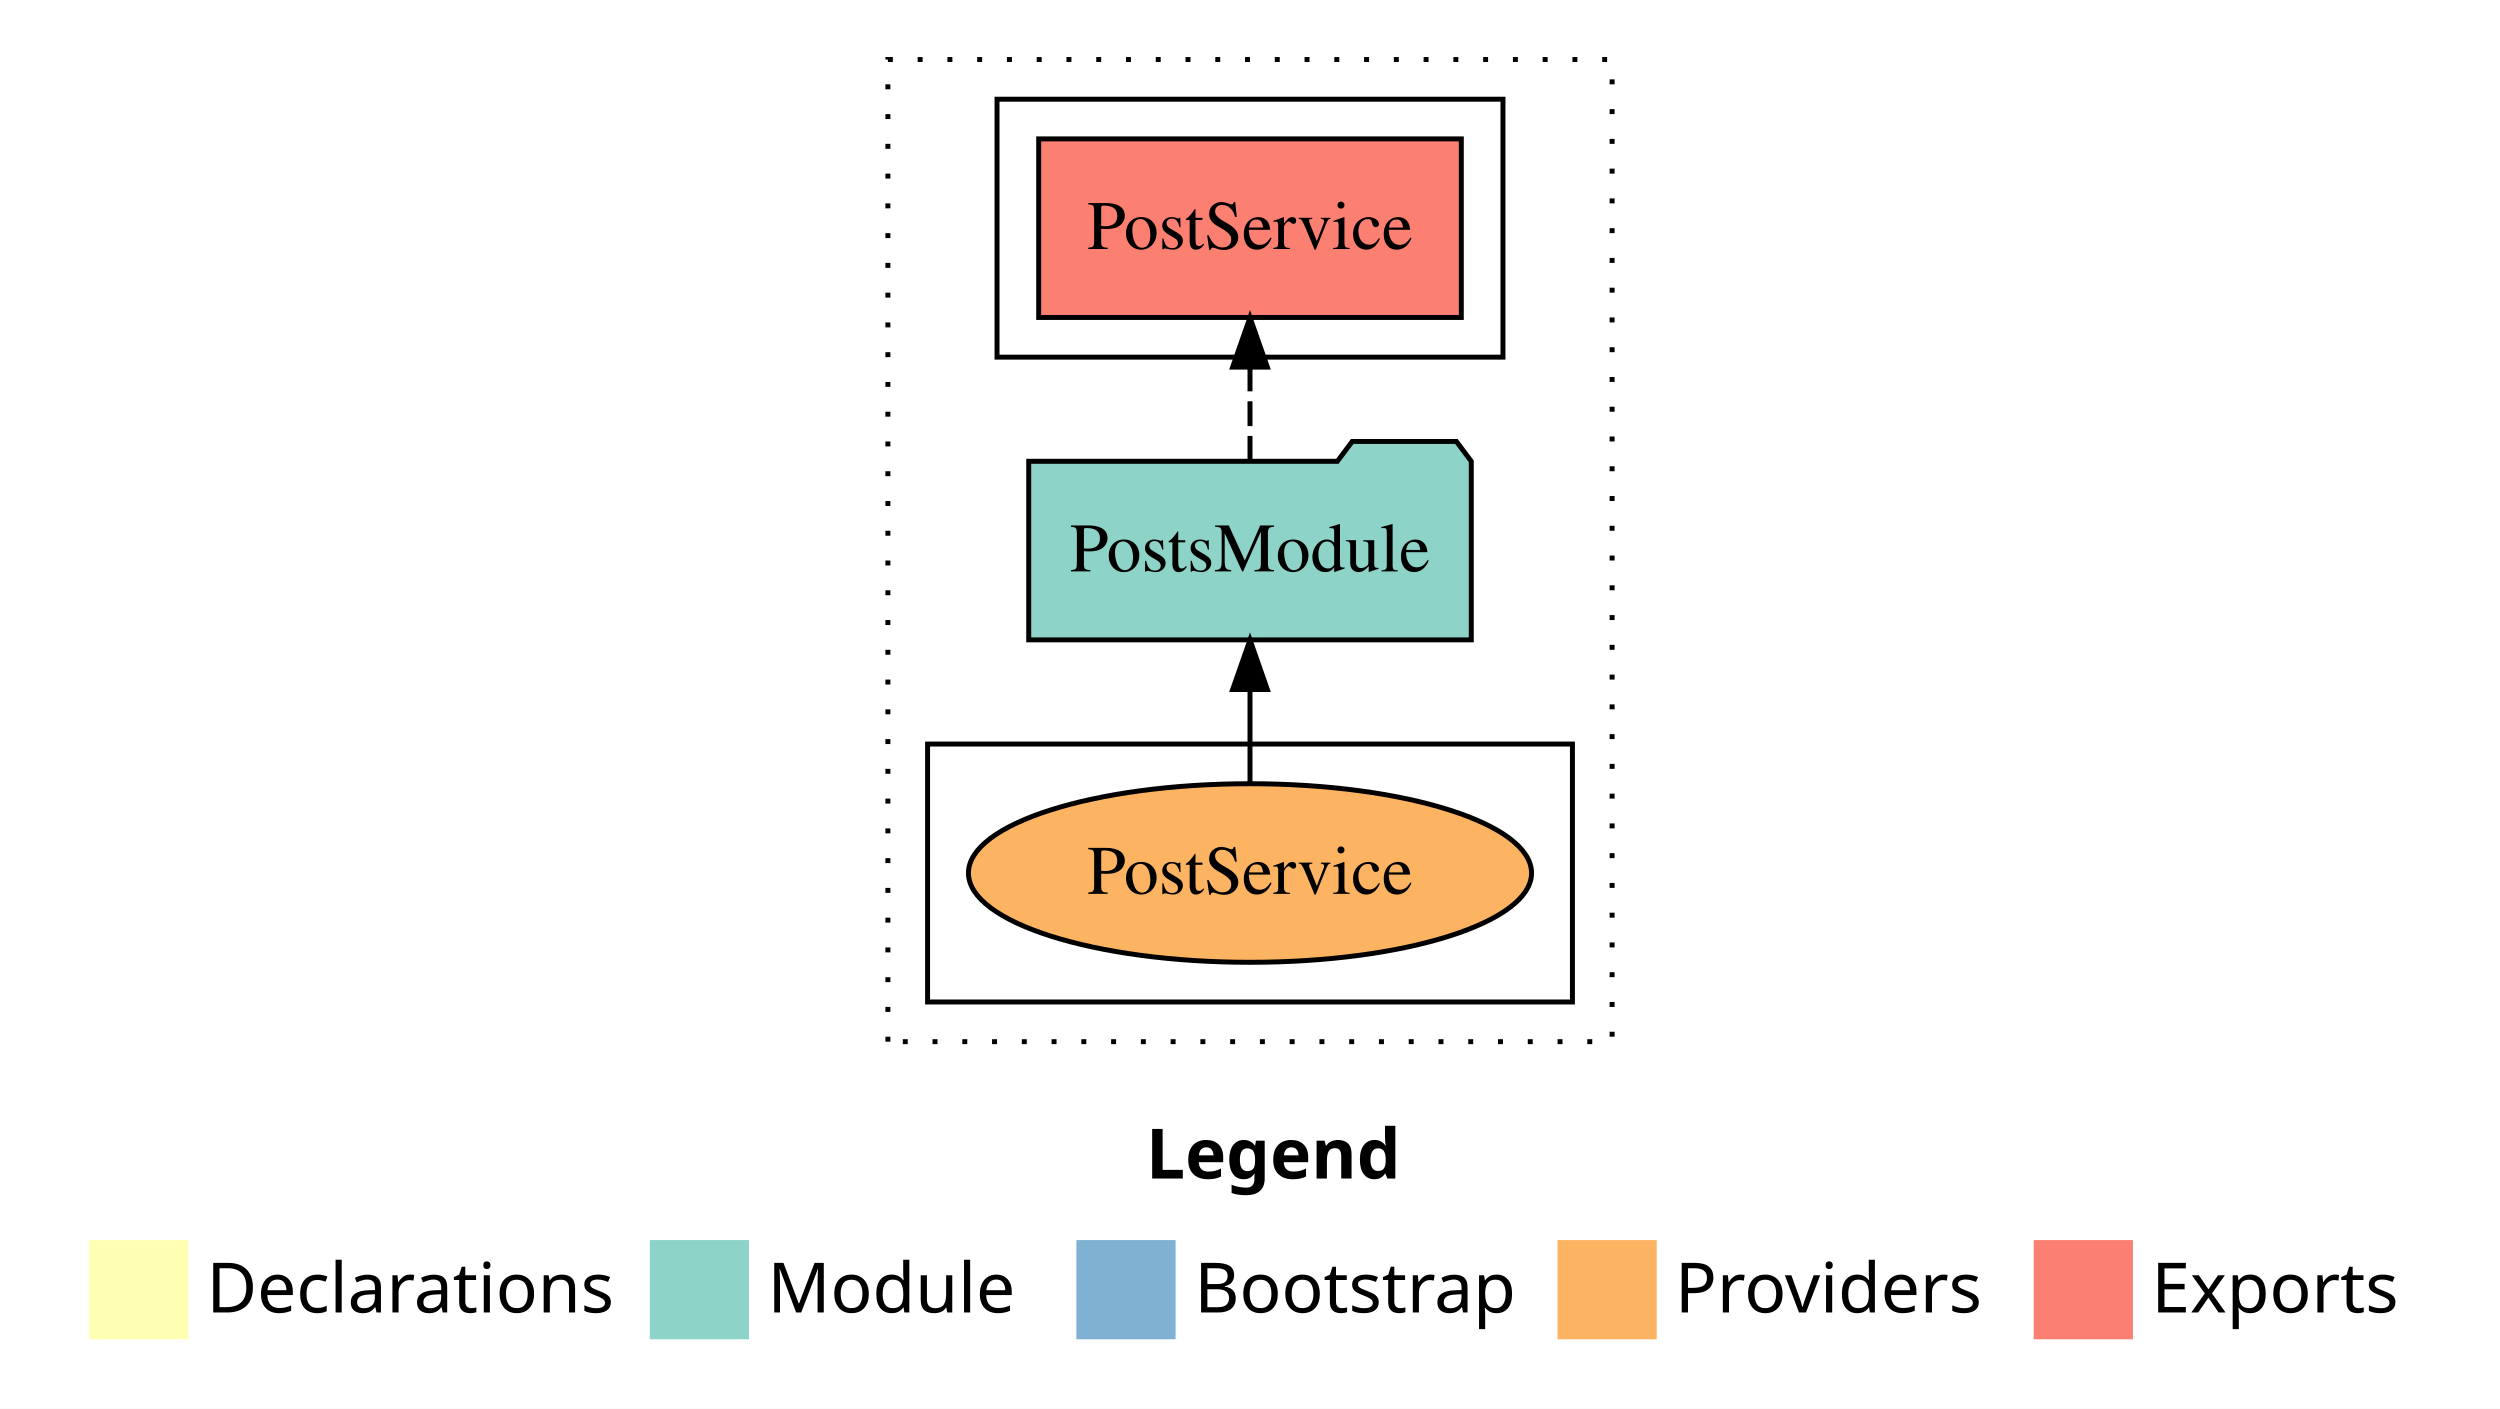
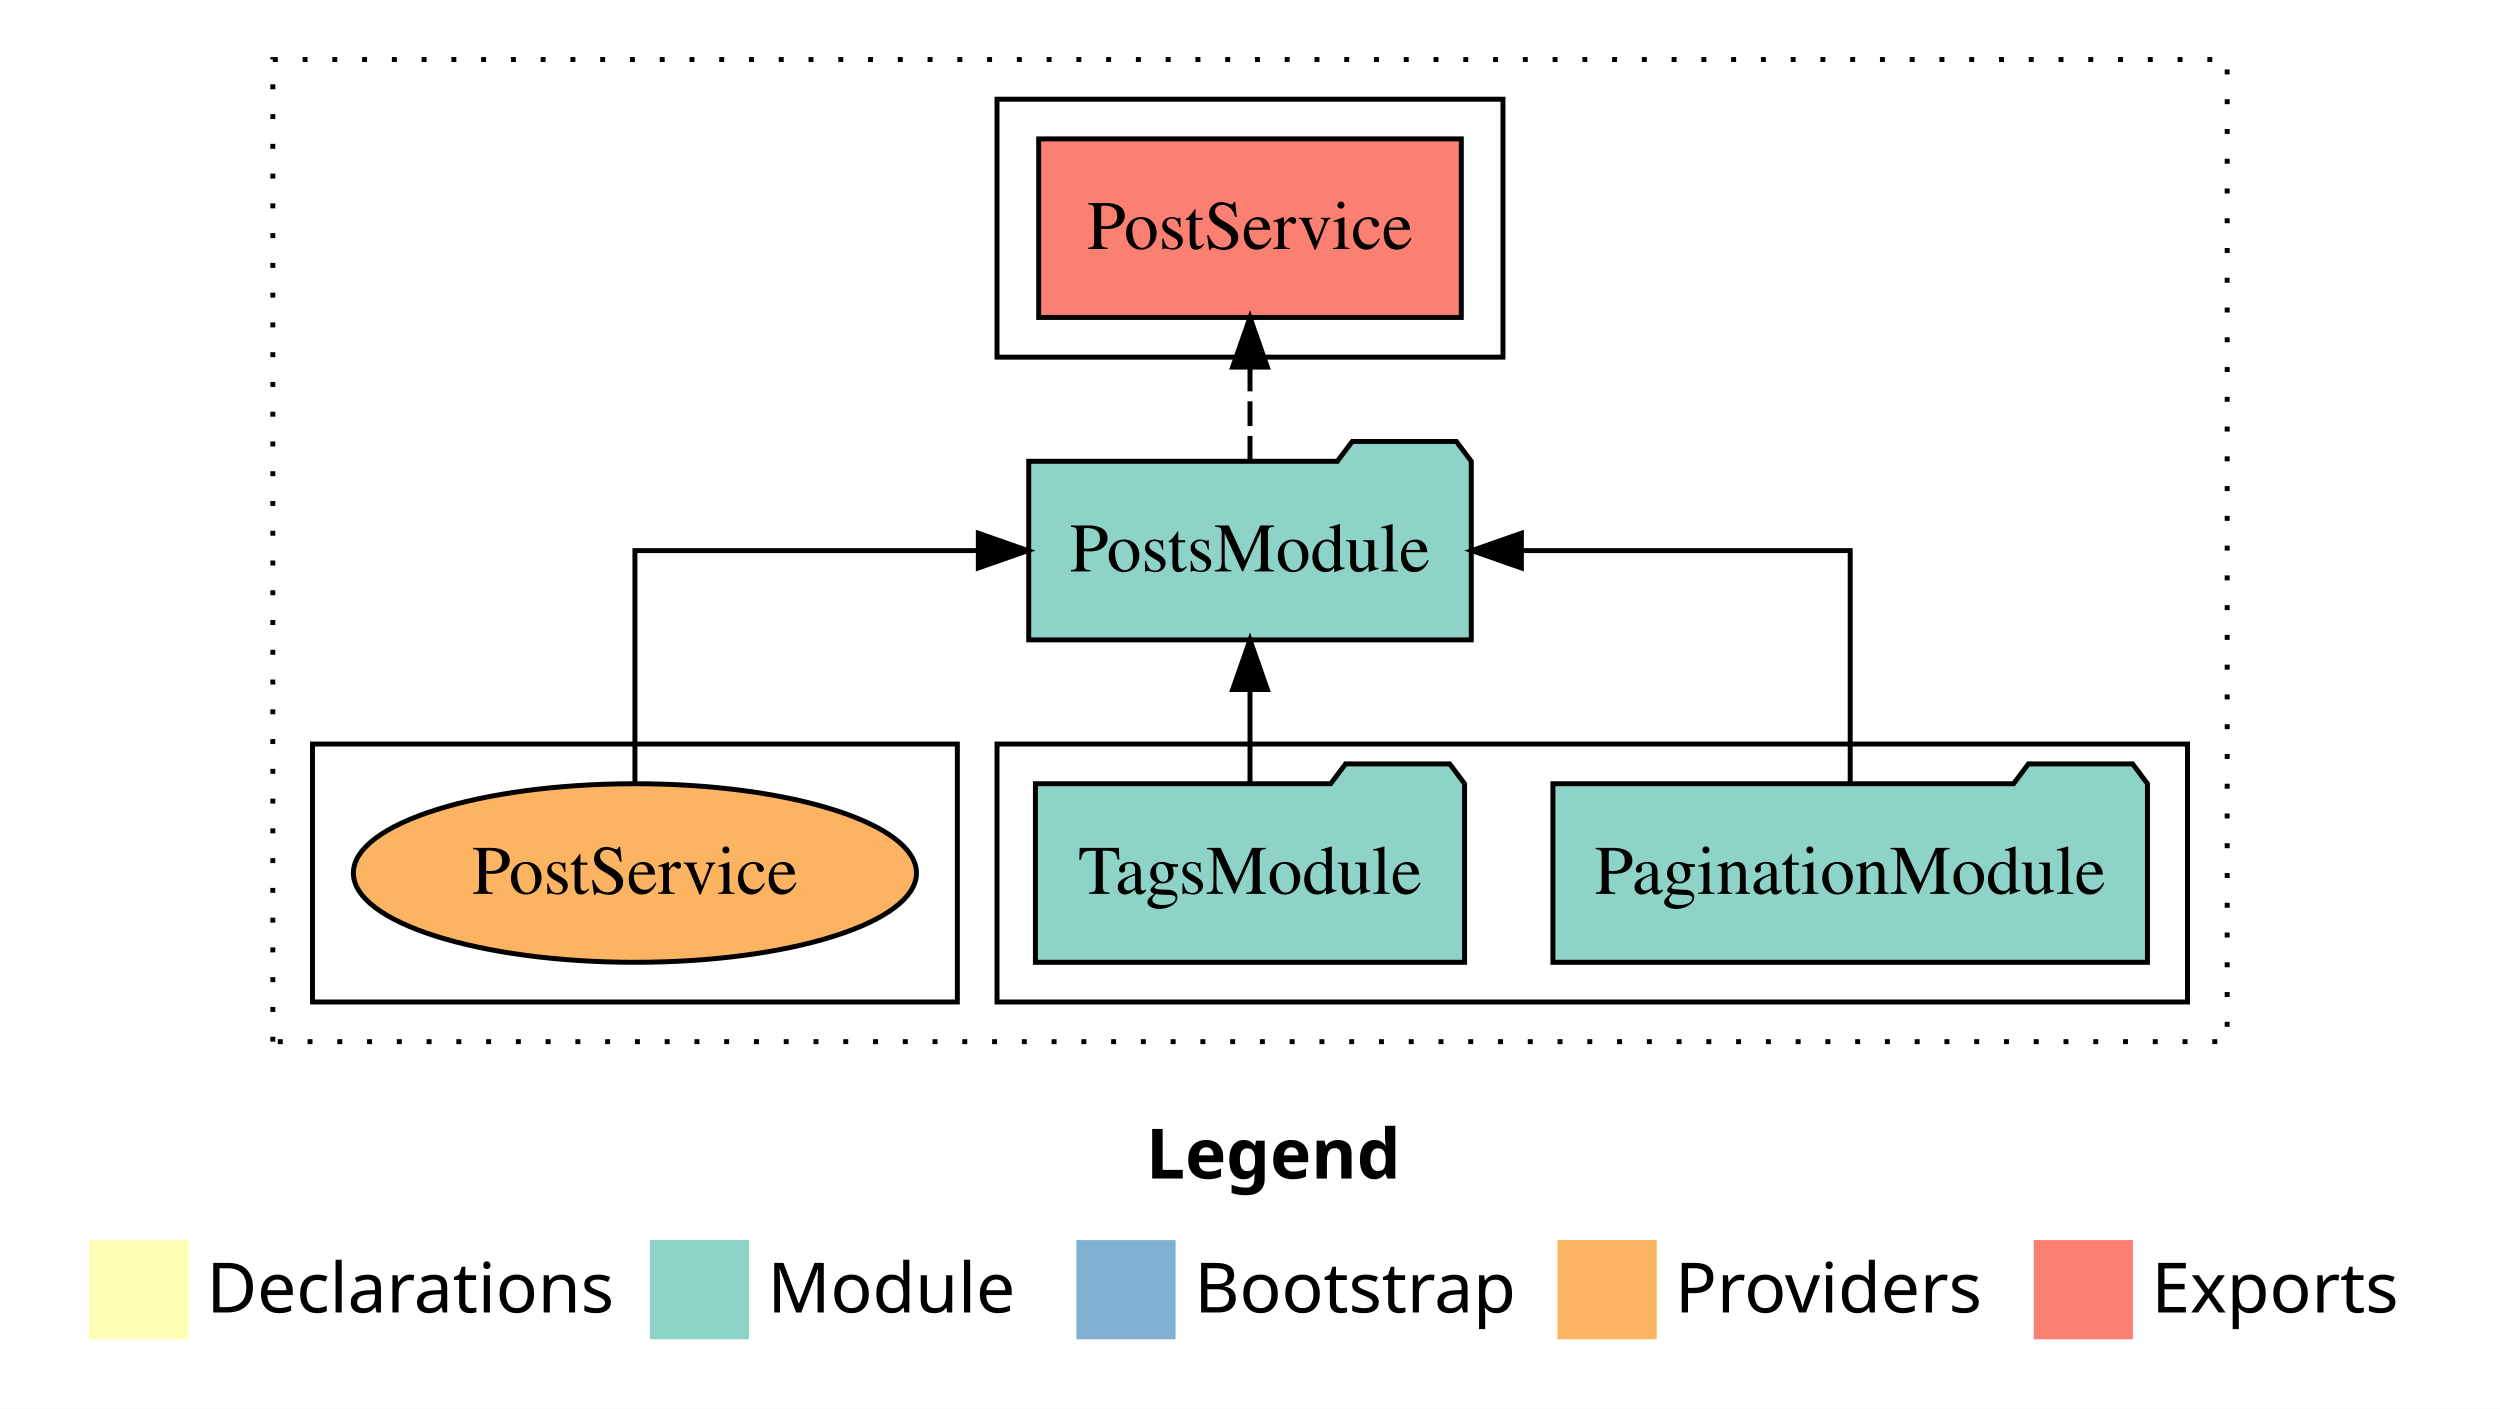
<svg xmlns="http://www.w3.org/2000/svg" width="504pt" height="284pt" viewBox="0.00 0.00 504.00 284.00">
  <g id="graph0" class="graph" transform="scale(1 1) rotate(0) translate(4 280)">
    <polygon fill="white" stroke="transparent" points="-4,4 -4,-280 500,-280 500,4 -4,4" />
    <text text-anchor="start" x="227.01" y="-42.4" font-family="Times-12" font-weight="bold" font-size="14.00">Legend</text>
    <polygon fill="#ffffb3" stroke="transparent" points="14,-10 14,-30 34,-30 34,-10 14,-10" />
    <text text-anchor="start" x="37.63" y="-15.4" font-family="Times-12" font-size="14.00">  Declarations</text>
    <polygon fill="#8dd3c7" stroke="transparent" points="127,-10 127,-30 147,-30 147,-10 127,-10" />
    <text text-anchor="start" x="150.73" y="-15.4" font-family="Times-12" font-size="14.00">  Module</text>
    <polygon fill="#80b1d3" stroke="transparent" points="213,-10 213,-30 233,-30 233,-10 213,-10" />
    <text text-anchor="start" x="236.78" y="-15.4" font-family="Times-12" font-size="14.00">  Bootstrap</text>
    <polygon fill="#fdb462" stroke="transparent" points="310,-10 310,-30 330,-30 330,-10 310,-10" />
    <text text-anchor="start" x="333.67" y="-15.4" font-family="Times-12" font-size="14.00">  Providers</text>
    <polygon fill="#fb8072" stroke="transparent" points="406,-10 406,-30 426,-30 426,-10 406,-10" />
    <text text-anchor="start" x="429.73" y="-15.4" font-family="Times-12" font-size="14.00">  Exports</text>
    <g id="clust1" class="cluster">
-       <polygon fill="none" stroke="black" stroke-dasharray="1,5" points="175,-70 175,-268 321,-268 321,-70 175,-70" />
+       <polygon fill="none" stroke="black" stroke-dasharray="1,5" points="51,-70 51,-268 445,-268 445,-70 51,-70" />
+     </g>
+     <g id="clust3" class="cluster">
+       <polygon fill="none" stroke="black" points="197,-78 197,-130 437,-130 437,-78 197,-78" />
+     </g>
+     <g id="clust6" class="cluster">
+       <polygon fill="none" stroke="black" points="59,-78 59,-130 189,-130 189,-78 59,-78" />
    </g>
    <g id="clust4" class="cluster">
      <polygon fill="none" stroke="black" points="197,-208 197,-260 299,-260 299,-208 197,-208" />
    </g>
-     <g id="clust6" class="cluster">
-       <polygon fill="none" stroke="black" points="183,-78 183,-130 313,-130 313,-78 183,-78" />
+     <g id="node1" class="node">
+       <polygon fill="#8dd3c7" stroke="black" points="428.93,-122 425.93,-126 404.93,-126 401.93,-122 309.07,-122 309.07,-86 428.93,-86 428.93,-122" />
+       <text text-anchor="middle" x="369" y="-99.8" font-family="Times,serif" font-size="14.00">PaginationModule</text>
    </g>
-     <g id="node1" class="node">
-       <polygon fill="#fb8072" stroke="black" points="290.6,-252 205.4,-252 205.4,-216 290.6,-216 290.6,-252" />
-       <text text-anchor="middle" x="248" y="-229.8" font-family="Times,serif" font-size="14.00">PostService </text>
-     </g>
-     <g id="node2" class="node">
+     <g id="node3" class="node">
      <polygon fill="#8dd3c7" stroke="black" points="292.61,-187 289.61,-191 268.61,-191 265.61,-187 203.39,-187 203.39,-151 292.61,-151 292.61,-187" />
      <text text-anchor="middle" x="248" y="-164.8" font-family="Times,serif" font-size="14.00">PostsModule</text>
    </g>
    <g id="edge1" class="edge">
-       <path fill="none" stroke="black" stroke-dasharray="5,2" d="M248,-187.11C248,-187.11 248,-205.99 248,-205.99" />
-       <polygon fill="black" stroke="black" points="244.5,-205.99 248,-215.99 251.5,-205.99 244.5,-205.99" />
+       <path fill="none" stroke="black" d="M369,-122.11C369,-141.34 369,-169 369,-169 369,-169 302.71,-169 302.71,-169" />
+       <polygon fill="black" stroke="black" points="302.71,-165.5 292.71,-169 302.71,-172.5 302.71,-165.5" />
    </g>
-     <g id="node3" class="node">
-       <ellipse fill="#fdb462" stroke="black" cx="248" cy="-104" rx="56.76" ry="18" />
-       <text text-anchor="middle" x="248" y="-99.8" font-family="Times,serif" font-size="14.00">PostService</text>
+     <g id="node2" class="node">
+       <polygon fill="#8dd3c7" stroke="black" points="291.26,-122 288.26,-126 267.26,-126 264.26,-122 204.74,-122 204.74,-86 291.26,-86 291.26,-122" />
+       <text text-anchor="middle" x="248" y="-99.8" font-family="Times,serif" font-size="14.00">TagsModule</text>
    </g>
    <g id="edge2" class="edge">
      <path fill="none" stroke="black" d="M248,-122.11C248,-122.11 248,-140.99 248,-140.99" />
      <polygon fill="black" stroke="black" points="244.5,-140.99 248,-150.99 251.5,-140.99 244.5,-140.99" />
    </g>
+     <g id="node4" class="node">
+       <polygon fill="#fb8072" stroke="black" points="290.6,-252 205.4,-252 205.4,-216 290.6,-216 290.6,-252" />
+       <text text-anchor="middle" x="248" y="-229.8" font-family="Times,serif" font-size="14.00">PostService </text>
+     </g>
+     <g id="edge3" class="edge">
+       <path fill="none" stroke="black" stroke-dasharray="5,2" d="M248,-187.11C248,-187.11 248,-205.99 248,-205.99" />
+       <polygon fill="black" stroke="black" points="244.5,-205.99 248,-215.99 251.5,-205.99 244.5,-205.99" />
+     </g>
+     <g id="node5" class="node">
+       <ellipse fill="#fdb462" stroke="black" cx="124" cy="-104" rx="56.76" ry="18" />
+       <text text-anchor="middle" x="124" y="-99.8" font-family="Times,serif" font-size="14.00">PostService</text>
+     </g>
+     <g id="edge4" class="edge">
+       <path fill="none" stroke="black" d="M124,-122.11C124,-141.34 124,-169 124,-169 124,-169 193.23,-169 193.23,-169" />
+       <polygon fill="black" stroke="black" points="193.23,-172.5 203.23,-169 193.23,-165.5 193.23,-172.5" />
+     </g>
  </g>
</svg>
